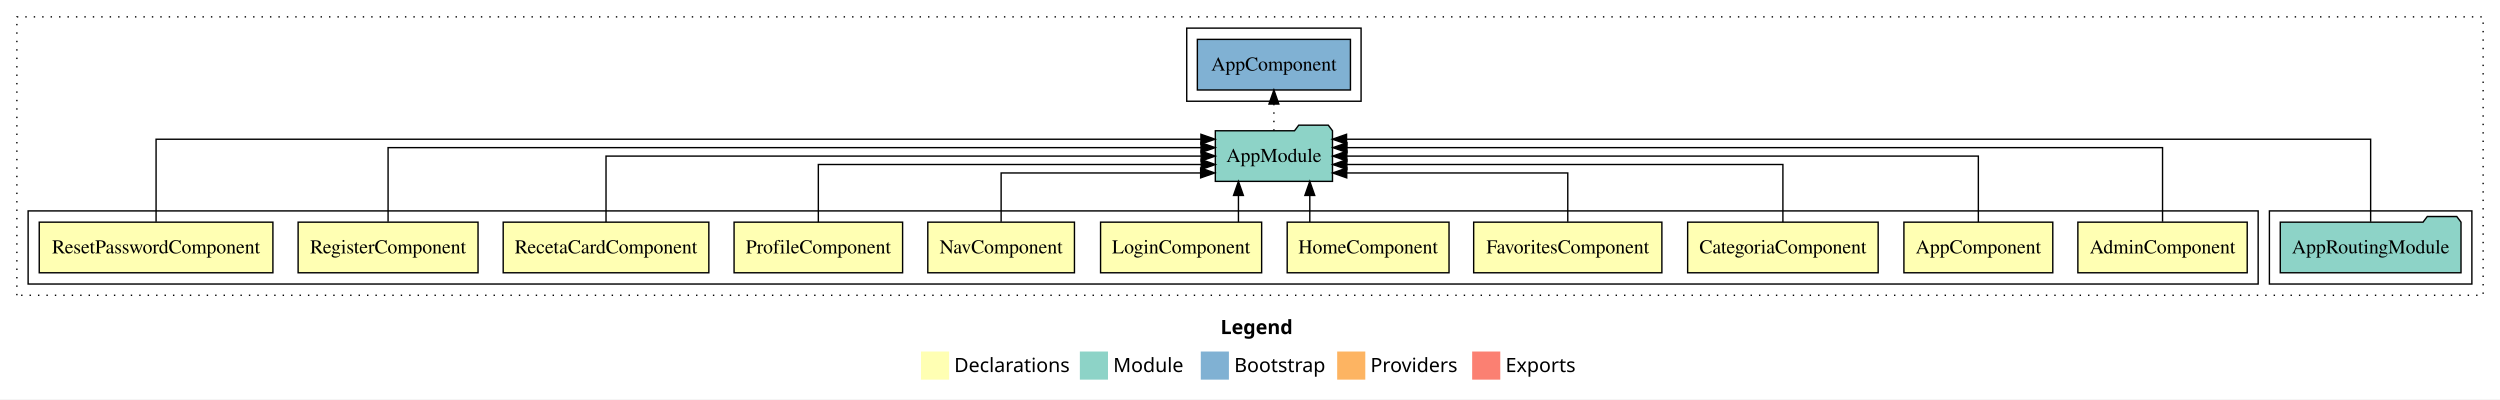
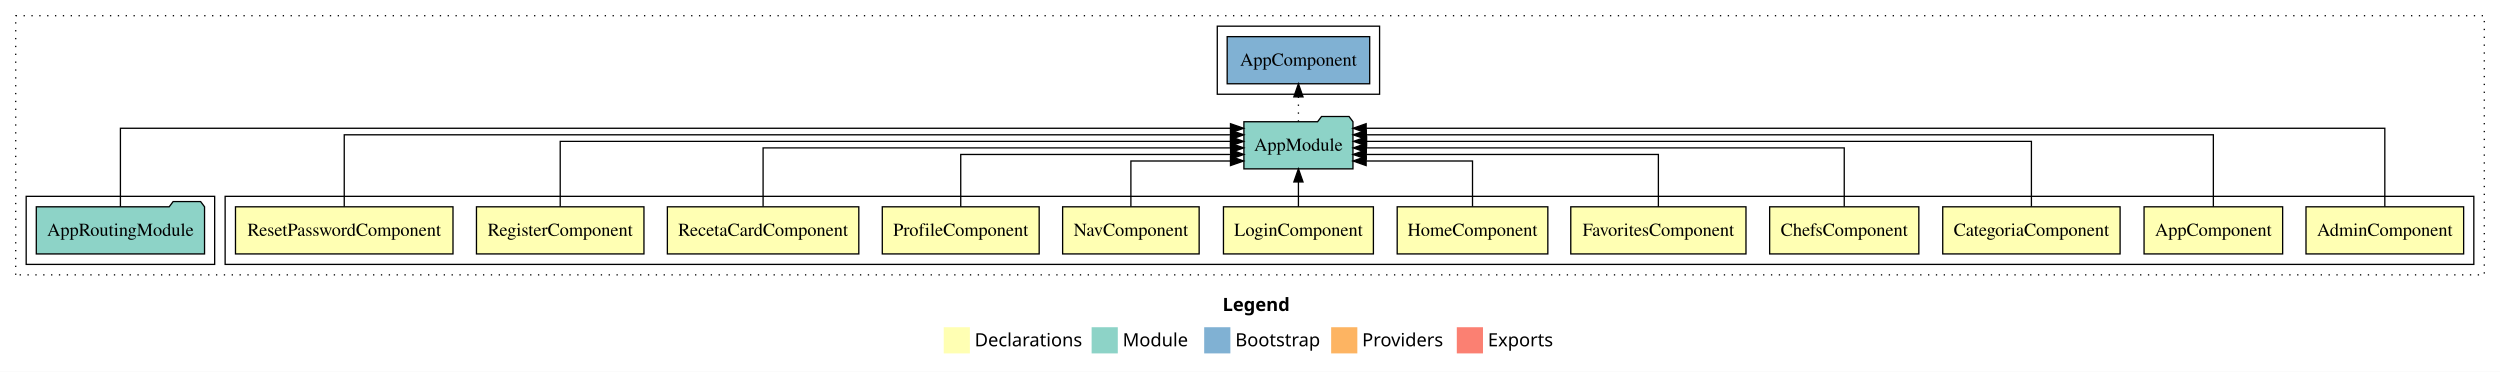
- <svg xmlns="http://www.w3.org/2000/svg" width="1778pt" height="284pt" viewBox="0.00 0.00 1778.00 284.00">
+ <svg xmlns="http://www.w3.org/2000/svg" width="1910pt" height="284pt" viewBox="0.00 0.00 1910.00 284.00">
  <g id="graph0" class="graph" transform="scale(1 1) rotate(0) translate(4 280)">
-     <polygon fill="white" stroke="transparent" points="-4,4 -4,-280 1774,-280 1774,4 -4,4" />
-     <text text-anchor="start" x="864.01" y="-42.4" font-family="Times-12" font-weight="bold" font-size="14.00">Legend</text>
-     <polygon fill="#ffffb3" stroke="transparent" points="651,-10 651,-30 671,-30 671,-10 651,-10" />
-     <text text-anchor="start" x="674.63" y="-15.4" font-family="Times-12" font-size="14.00">  Declarations</text>
-     <polygon fill="#8dd3c7" stroke="transparent" points="764,-10 764,-30 784,-30 784,-10 764,-10" />
-     <text text-anchor="start" x="787.73" y="-15.4" font-family="Times-12" font-size="14.00">  Module</text>
-     <polygon fill="#80b1d3" stroke="transparent" points="850,-10 850,-30 870,-30 870,-10 850,-10" />
-     <text text-anchor="start" x="873.78" y="-15.4" font-family="Times-12" font-size="14.00">  Bootstrap</text>
-     <polygon fill="#fdb462" stroke="transparent" points="947,-10 947,-30 967,-30 967,-10 947,-10" />
-     <text text-anchor="start" x="970.67" y="-15.4" font-family="Times-12" font-size="14.00">  Providers</text>
-     <polygon fill="#fb8072" stroke="transparent" points="1043,-10 1043,-30 1063,-30 1063,-10 1043,-10" />
-     <text text-anchor="start" x="1066.73" y="-15.4" font-family="Times-12" font-size="14.00">  Exports</text>
+     <polygon fill="white" stroke="transparent" points="-4,4 -4,-280 1906,-280 1906,4 -4,4" />
+     <text text-anchor="start" x="930.01" y="-42.4" font-family="Times-12" font-weight="bold" font-size="14.00">Legend</text>
+     <polygon fill="#ffffb3" stroke="transparent" points="717,-10 717,-30 737,-30 737,-10 717,-10" />
+     <text text-anchor="start" x="740.63" y="-15.4" font-family="Times-12" font-size="14.00">  Declarations</text>
+     <polygon fill="#8dd3c7" stroke="transparent" points="830,-10 830,-30 850,-30 850,-10 830,-10" />
+     <text text-anchor="start" x="853.73" y="-15.4" font-family="Times-12" font-size="14.00">  Module</text>
+     <polygon fill="#80b1d3" stroke="transparent" points="916,-10 916,-30 936,-30 936,-10 916,-10" />
+     <text text-anchor="start" x="939.78" y="-15.4" font-family="Times-12" font-size="14.00">  Bootstrap</text>
+     <polygon fill="#fdb462" stroke="transparent" points="1013,-10 1013,-30 1033,-30 1033,-10 1013,-10" />
+     <text text-anchor="start" x="1036.67" y="-15.4" font-family="Times-12" font-size="14.00">  Providers</text>
+     <polygon fill="#fb8072" stroke="transparent" points="1109,-10 1109,-30 1129,-30 1129,-10 1109,-10" />
+     <text text-anchor="start" x="1132.73" y="-15.4" font-family="Times-12" font-size="14.00">  Exports</text>
    <g id="clust1" class="cluster">
-       <polygon fill="none" stroke="black" stroke-dasharray="1,5" points="8,-70 8,-268 1762,-268 1762,-70 8,-70" />
-     </g>
-     <g id="clust14" class="cluster">
-       <polygon fill="none" stroke="black" points="1610,-78 1610,-130 1754,-130 1754,-78 1610,-78" />
-     </g>
-     <g id="clust16" class="cluster">
-       <polygon fill="none" stroke="black" points="840,-208 840,-260 964,-260 964,-208 840,-208" />
+       <polygon fill="none" stroke="black" stroke-dasharray="1,5" points="8,-70 8,-268 1894,-268 1894,-70 8,-70" />
    </g>
    <g id="clust2" class="cluster">
-       <polygon fill="none" stroke="black" points="16,-78 16,-130 1602,-130 1602,-78 16,-78" />
+       <polygon fill="none" stroke="black" points="168,-78 168,-130 1886,-130 1886,-78 168,-78" />
+     </g>
+     <g id="clust15" class="cluster">
+       <polygon fill="none" stroke="black" points="16,-78 16,-130 160,-130 160,-78 16,-78" />
+     </g>
+     <g id="clust17" class="cluster">
+       <polygon fill="none" stroke="black" points="926,-208 926,-260 1050,-260 1050,-208 926,-208" />
    </g>
    <g id="node1" class="node">
-       <polygon fill="#ffffb3" stroke="black" points="1594.22,-122 1473.78,-122 1473.78,-86 1594.22,-86 1594.22,-122" />
-       <text text-anchor="middle" x="1534" y="-99.8" font-family="Times,serif" font-size="14.00">AdminComponent</text>
+       <polygon fill="#ffffb3" stroke="black" points="1878.22,-122 1757.78,-122 1757.78,-86 1878.22,-86 1878.22,-122" />
+       <text text-anchor="middle" x="1818" y="-99.8" font-family="Times,serif" font-size="14.00">AdminComponent</text>
+     </g>
+     <g id="node13" class="node">
+       <polygon fill="#8dd3c7" stroke="black" points="1029.66,-187 1026.66,-191 1005.66,-191 1002.66,-187 946.34,-187 946.34,-151 1029.66,-151 1029.66,-187" />
+       <text text-anchor="middle" x="988" y="-164.8" font-family="Times,serif" font-size="14.00">AppModule</text>
+     </g>
+     <g id="edge1" class="edge">
+       <path fill="none" stroke="black" d="M1818,-122.09C1818,-145.13 1818,-182 1818,-182 1818,-182 1039.73,-182 1039.73,-182" />
+       <polygon fill="black" stroke="black" points="1039.73,-178.5 1029.73,-182 1039.73,-185.5 1039.73,-178.5" />
+     </g>
+     <g id="node2" class="node">
+       <polygon fill="#ffffb3" stroke="black" points="1739.94,-122 1634.06,-122 1634.06,-86 1739.94,-86 1739.94,-122" />
+       <text text-anchor="middle" x="1687" y="-99.8" font-family="Times,serif" font-size="14.00">AppComponent</text>
+     </g>
+     <g id="edge2" class="edge">
+       <path fill="none" stroke="black" d="M1687,-122.04C1687,-143.66 1687,-177 1687,-177 1687,-177 1039.89,-177 1039.89,-177" />
+       <polygon fill="black" stroke="black" points="1039.89,-173.5 1029.89,-177 1039.89,-180.5 1039.89,-173.5" />
+     </g>
+     <g id="node3" class="node">
+       <polygon fill="#ffffb3" stroke="black" points="1615.75,-122 1480.25,-122 1480.25,-86 1615.75,-86 1615.75,-122" />
+       <text text-anchor="middle" x="1548" y="-99.8" font-family="Times,serif" font-size="14.00">CategoriaComponent</text>
+     </g>
+     <g id="edge3" class="edge">
+       <path fill="none" stroke="black" d="M1548,-122.22C1548,-142.37 1548,-172 1548,-172 1548,-172 1040.09,-172 1040.09,-172" />
+       <polygon fill="black" stroke="black" points="1040.09,-168.5 1030.09,-172 1040.09,-175.5 1040.09,-168.5" />
+     </g>
+     <g id="node4" class="node">
+       <polygon fill="#ffffb3" stroke="black" points="1461.99,-122 1348.01,-122 1348.01,-86 1461.99,-86 1461.99,-122" />
+       <text text-anchor="middle" x="1405" y="-99.8" font-family="Times,serif" font-size="14.00">ChefsComponent</text>
+     </g>
+     <g id="edge4" class="edge">
+       <path fill="none" stroke="black" d="M1405,-122.22C1405,-140.83 1405,-167 1405,-167 1405,-167 1039.89,-167 1039.89,-167" />
+       <polygon fill="black" stroke="black" points="1039.89,-163.5 1029.89,-167 1039.89,-170.5 1039.89,-163.5" />
+     </g>
+     <g id="node5" class="node">
+       <polygon fill="#ffffb3" stroke="black" points="1329.93,-122 1196.07,-122 1196.07,-86 1329.93,-86 1329.93,-122" />
+       <text text-anchor="middle" x="1263" y="-99.8" font-family="Times,serif" font-size="14.00">FavoritesComponent</text>
+     </g>
+     <g id="edge5" class="edge">
+       <path fill="none" stroke="black" d="M1263,-122.03C1263,-139.06 1263,-162 1263,-162 1263,-162 1039.77,-162 1039.77,-162" />
+       <polygon fill="black" stroke="black" points="1039.77,-158.5 1029.77,-162 1039.77,-165.5 1039.77,-158.5" />
+     </g>
+     <g id="node6" class="node">
+       <polygon fill="#ffffb3" stroke="black" points="1178.55,-122 1063.45,-122 1063.45,-86 1178.55,-86 1178.55,-122" />
+       <text text-anchor="middle" x="1121" y="-99.8" font-family="Times,serif" font-size="14.00">HomeComponent</text>
+     </g>
+     <g id="edge6" class="edge">
+       <path fill="none" stroke="black" d="M1121,-122.24C1121,-137.57 1121,-157 1121,-157 1121,-157 1039.72,-157 1039.72,-157" />
+       <polygon fill="black" stroke="black" points="1039.72,-153.5 1029.72,-157 1039.72,-160.5 1039.72,-153.5" />
+     </g>
+     <g id="node7" class="node">
+       <polygon fill="#ffffb3" stroke="black" points="1045.28,-122 930.72,-122 930.72,-86 1045.28,-86 1045.28,-122" />
+       <text text-anchor="middle" x="988" y="-99.8" font-family="Times,serif" font-size="14.00">LoginComponent</text>
+     </g>
+     <g id="edge7" class="edge">
+       <path fill="none" stroke="black" d="M988,-122.11C988,-122.11 988,-140.99 988,-140.99" />
+       <polygon fill="black" stroke="black" points="984.5,-140.99 988,-150.99 991.5,-140.99 984.5,-140.99" />
+     </g>
+     <g id="node8" class="node">
+       <polygon fill="#ffffb3" stroke="black" points="912.15,-122 807.85,-122 807.85,-86 912.15,-86 912.15,-122" />
+       <text text-anchor="middle" x="860" y="-99.8" font-family="Times,serif" font-size="14.00">NavComponent</text>
+     </g>
+     <g id="edge8" class="edge">
+       <path fill="none" stroke="black" d="M860,-122.24C860,-137.57 860,-157 860,-157 860,-157 936.09,-157 936.09,-157" />
+       <polygon fill="black" stroke="black" points="936.09,-160.5 946.09,-157 936.09,-153.5 936.09,-160.5" />
+     </g>
+     <g id="node9" class="node">
+       <polygon fill="#ffffb3" stroke="black" points="789.93,-122 670.07,-122 670.07,-86 789.93,-86 789.93,-122" />
+       <text text-anchor="middle" x="730" y="-99.8" font-family="Times,serif" font-size="14.00">ProfileComponent</text>
+     </g>
+     <g id="edge9" class="edge">
+       <path fill="none" stroke="black" d="M730,-122.03C730,-139.06 730,-162 730,-162 730,-162 936.26,-162 936.26,-162" />
+       <polygon fill="black" stroke="black" points="936.26,-165.5 946.26,-162 936.26,-158.5 936.26,-165.5" />
+     </g>
+     <g id="node10" class="node">
+       <polygon fill="#ffffb3" stroke="black" points="652.13,-122 505.87,-122 505.87,-86 652.13,-86 652.13,-122" />
+       <text text-anchor="middle" x="579" y="-99.8" font-family="Times,serif" font-size="14.00">RecetaCardComponent</text>
+     </g>
+     <g id="edge10" class="edge">
+       <path fill="none" stroke="black" d="M579,-122.22C579,-140.83 579,-167 579,-167 579,-167 936.15,-167 936.15,-167" />
+       <polygon fill="black" stroke="black" points="936.15,-170.5 946.15,-167 936.15,-163.5 936.15,-170.5" />
+     </g>
+     <g id="node11" class="node">
+       <polygon fill="#ffffb3" stroke="black" points="487.98,-122 360.02,-122 360.02,-86 487.98,-86 487.98,-122" />
+       <text text-anchor="middle" x="424" y="-99.8" font-family="Times,serif" font-size="14.00">RegisterComponent</text>
+     </g>
+     <g id="edge11" class="edge">
+       <path fill="none" stroke="black" d="M424,-122.22C424,-142.37 424,-172 424,-172 424,-172 936.07,-172 936.07,-172" />
+       <polygon fill="black" stroke="black" points="936.07,-175.5 946.07,-172 936.07,-168.5 936.07,-175.5" />
    </g>
    <g id="node12" class="node">
-       <polygon fill="#8dd3c7" stroke="black" points="943.66,-187 940.66,-191 919.66,-191 916.66,-187 860.34,-187 860.34,-151 943.66,-151 943.66,-187" />
-       <text text-anchor="middle" x="902" y="-164.8" font-family="Times,serif" font-size="14.00">AppModule</text>
+       <polygon fill="#ffffb3" stroke="black" points="342.09,-122 175.91,-122 175.91,-86 342.09,-86 342.09,-122" />
+       <text text-anchor="middle" x="259" y="-99.8" font-family="Times,serif" font-size="14.00">ResetPasswordComponent</text>
    </g>
-     <g id="edge1" class="edge">
-       <path fill="none" stroke="black" d="M1534,-122.28C1534,-143.32 1534,-175 1534,-175 1534,-175 953.96,-175 953.96,-175" />
-       <polygon fill="black" stroke="black" points="953.96,-171.5 943.96,-175 953.96,-178.5 953.96,-171.5" />
+     <g id="edge12" class="edge">
+       <path fill="none" stroke="black" d="M259,-122.04C259,-143.66 259,-177 259,-177 259,-177 936.19,-177 936.19,-177" />
+       <polygon fill="black" stroke="black" points="936.19,-180.5 946.19,-177 936.19,-173.5 936.19,-180.5" />
    </g>
-     <g id="node2" class="node">
-       <polygon fill="#ffffb3" stroke="black" points="1455.94,-122 1350.06,-122 1350.06,-86 1455.94,-86 1455.94,-122" />
-       <text text-anchor="middle" x="1403" y="-99.8" font-family="Times,serif" font-size="14.00">AppComponent</text>
+     <g id="node15" class="node">
+       <polygon fill="#80b1d3" stroke="black" points="1042.44,-252 933.56,-252 933.56,-216 1042.44,-216 1042.44,-252" />
+       <text text-anchor="middle" x="988" y="-229.8" font-family="Times,serif" font-size="14.00">AppComponent </text>
    </g>
-     <g id="edge2" class="edge">
-       <path fill="none" stroke="black" d="M1403,-122.11C1403,-141.34 1403,-169 1403,-169 1403,-169 953.85,-169 953.85,-169" />
-       <polygon fill="black" stroke="black" points="953.85,-165.5 943.85,-169 953.85,-172.5 953.85,-165.5" />
-     </g>
-     <g id="node3" class="node">
-       <polygon fill="#ffffb3" stroke="black" points="1331.75,-122 1196.25,-122 1196.25,-86 1331.75,-86 1331.75,-122" />
-       <text text-anchor="middle" x="1264" y="-99.8" font-family="Times,serif" font-size="14.00">CategoriaComponent</text>
-     </g>
-     <g id="edge3" class="edge">
-       <path fill="none" stroke="black" d="M1264,-122.02C1264,-139.37 1264,-163 1264,-163 1264,-163 953.88,-163 953.88,-163" />
-       <polygon fill="black" stroke="black" points="953.88,-159.5 943.88,-163 953.88,-166.5 953.88,-159.5" />
-     </g>
-     <g id="node4" class="node">
-       <polygon fill="#ffffb3" stroke="black" points="1177.93,-122 1044.07,-122 1044.07,-86 1177.93,-86 1177.93,-122" />
-       <text text-anchor="middle" x="1111" y="-99.8" font-family="Times,serif" font-size="14.00">FavoritesComponent</text>
-     </g>
-     <g id="edge4" class="edge">
-       <path fill="none" stroke="black" d="M1111,-122.24C1111,-137.57 1111,-157 1111,-157 1111,-157 953.79,-157 953.79,-157" />
-       <polygon fill="black" stroke="black" points="953.79,-153.5 943.79,-157 953.79,-160.5 953.79,-153.5" />
-     </g>
-     <g id="node5" class="node">
-       <polygon fill="#ffffb3" stroke="black" points="1026.55,-122 911.45,-122 911.45,-86 1026.55,-86 1026.55,-122" />
-       <text text-anchor="middle" x="969" y="-99.8" font-family="Times,serif" font-size="14.00">HomeComponent</text>
-     </g>
-     <g id="edge5" class="edge">
-       <path fill="none" stroke="black" d="M927.53,-122.11C927.53,-122.11 927.53,-140.99 927.53,-140.99" />
-       <polygon fill="black" stroke="black" points="924.03,-140.99 927.53,-150.99 931.03,-140.99 924.03,-140.99" />
-     </g>
-     <g id="node6" class="node">
-       <polygon fill="#ffffb3" stroke="black" points="893.28,-122 778.72,-122 778.72,-86 893.28,-86 893.28,-122" />
-       <text text-anchor="middle" x="836" y="-99.8" font-family="Times,serif" font-size="14.00">LoginComponent</text>
-     </g>
-     <g id="edge6" class="edge">
-       <path fill="none" stroke="black" d="M876.78,-122.11C876.78,-122.11 876.78,-140.99 876.78,-140.99" />
-       <polygon fill="black" stroke="black" points="873.28,-140.99 876.78,-150.99 880.28,-140.99 873.28,-140.99" />
-     </g>
-     <g id="node7" class="node">
-       <polygon fill="#ffffb3" stroke="black" points="760.15,-122 655.85,-122 655.85,-86 760.15,-86 760.15,-122" />
-       <text text-anchor="middle" x="708" y="-99.8" font-family="Times,serif" font-size="14.00">NavComponent</text>
-     </g>
-     <g id="edge7" class="edge">
-       <path fill="none" stroke="black" d="M708,-122.24C708,-137.57 708,-157 708,-157 708,-157 849.9,-157 849.9,-157" />
-       <polygon fill="black" stroke="black" points="849.9,-160.5 859.9,-157 849.9,-153.5 849.9,-160.5" />
-     </g>
-     <g id="node8" class="node">
-       <polygon fill="#ffffb3" stroke="black" points="637.93,-122 518.07,-122 518.07,-86 637.93,-86 637.93,-122" />
-       <text text-anchor="middle" x="578" y="-99.8" font-family="Times,serif" font-size="14.00">ProfileComponent</text>
-     </g>
-     <g id="edge8" class="edge">
-       <path fill="none" stroke="black" d="M578,-122.02C578,-139.37 578,-163 578,-163 578,-163 850.31,-163 850.31,-163" />
-       <polygon fill="black" stroke="black" points="850.31,-166.5 860.31,-163 850.31,-159.5 850.31,-166.5" />
-     </g>
-     <g id="node9" class="node">
-       <polygon fill="#ffffb3" stroke="black" points="500.13,-122 353.87,-122 353.87,-86 500.13,-86 500.13,-122" />
-       <text text-anchor="middle" x="427" y="-99.8" font-family="Times,serif" font-size="14.00">RecetaCardComponent</text>
-     </g>
-     <g id="edge9" class="edge">
-       <path fill="none" stroke="black" d="M427,-122.11C427,-141.34 427,-169 427,-169 427,-169 850.26,-169 850.26,-169" />
-       <polygon fill="black" stroke="black" points="850.26,-172.5 860.26,-169 850.26,-165.5 850.26,-172.5" />
-     </g>
-     <g id="node10" class="node">
-       <polygon fill="#ffffb3" stroke="black" points="335.98,-122 208.02,-122 208.02,-86 335.98,-86 335.98,-122" />
-       <text text-anchor="middle" x="272" y="-99.8" font-family="Times,serif" font-size="14.00">RegisterComponent</text>
-     </g>
-     <g id="edge10" class="edge">
-       <path fill="none" stroke="black" d="M272,-122.28C272,-143.32 272,-175 272,-175 272,-175 850.18,-175 850.18,-175" />
-       <polygon fill="black" stroke="black" points="850.18,-178.5 860.18,-175 850.18,-171.5 850.18,-178.5" />
-     </g>
-     <g id="node11" class="node">
-       <polygon fill="#ffffb3" stroke="black" points="190.09,-122 23.91,-122 23.91,-86 190.09,-86 190.09,-122" />
-       <text text-anchor="middle" x="107" y="-99.8" font-family="Times,serif" font-size="14.00">ResetPasswordComponent</text>
-     </g>
-     <g id="edge11" class="edge">
-       <path fill="none" stroke="black" d="M107,-122.25C107,-145.02 107,-181 107,-181 107,-181 850.1,-181 850.1,-181" />
-       <polygon fill="black" stroke="black" points="850.1,-184.5 860.1,-181 850.1,-177.5 850.1,-184.5" />
+     <g id="edge14" class="edge">
+       <path fill="none" stroke="black" stroke-dasharray="1,5" d="M988,-187.11C988,-187.11 988,-205.99 988,-205.99" />
+       <polygon fill="black" stroke="black" points="984.5,-205.99 988,-215.99 991.5,-205.99 984.5,-205.99" />
    </g>
    <g id="node14" class="node">
-       <polygon fill="#80b1d3" stroke="black" points="956.44,-252 847.56,-252 847.56,-216 956.44,-216 956.44,-252" />
-       <text text-anchor="middle" x="902" y="-229.8" font-family="Times,serif" font-size="14.00">AppComponent </text>
+       <polygon fill="#8dd3c7" stroke="black" points="152.27,-122 149.27,-126 128.27,-126 125.27,-122 23.73,-122 23.73,-86 152.27,-86 152.27,-122" />
+       <text text-anchor="middle" x="88" y="-99.8" font-family="Times,serif" font-size="14.00">AppRoutingModule</text>
    </g>
    <g id="edge13" class="edge">
-       <path fill="none" stroke="black" stroke-dasharray="1,5" d="M902,-187.11C902,-187.11 902,-205.99 902,-205.99" />
-       <polygon fill="black" stroke="black" points="898.5,-205.99 902,-215.99 905.5,-205.99 898.5,-205.99" />
-     </g>
-     <g id="node13" class="node">
-       <polygon fill="#8dd3c7" stroke="black" points="1746.27,-122 1743.27,-126 1722.27,-126 1719.27,-122 1617.73,-122 1617.73,-86 1746.27,-86 1746.27,-122" />
-       <text text-anchor="middle" x="1682" y="-99.8" font-family="Times,serif" font-size="14.00">AppRoutingModule</text>
-     </g>
-     <g id="edge12" class="edge">
-       <path fill="none" stroke="black" d="M1682,-122.25C1682,-145.02 1682,-181 1682,-181 1682,-181 953.66,-181 953.66,-181" />
-       <polygon fill="black" stroke="black" points="953.66,-177.5 943.66,-181 953.66,-184.5 953.66,-177.5" />
+       <path fill="none" stroke="black" d="M88,-122.09C88,-145.13 88,-182 88,-182 88,-182 936.1,-182 936.1,-182" />
+       <polygon fill="black" stroke="black" points="936.1,-185.5 946.1,-182 936.1,-178.5 936.1,-185.5" />
    </g>
  </g>
</svg>
